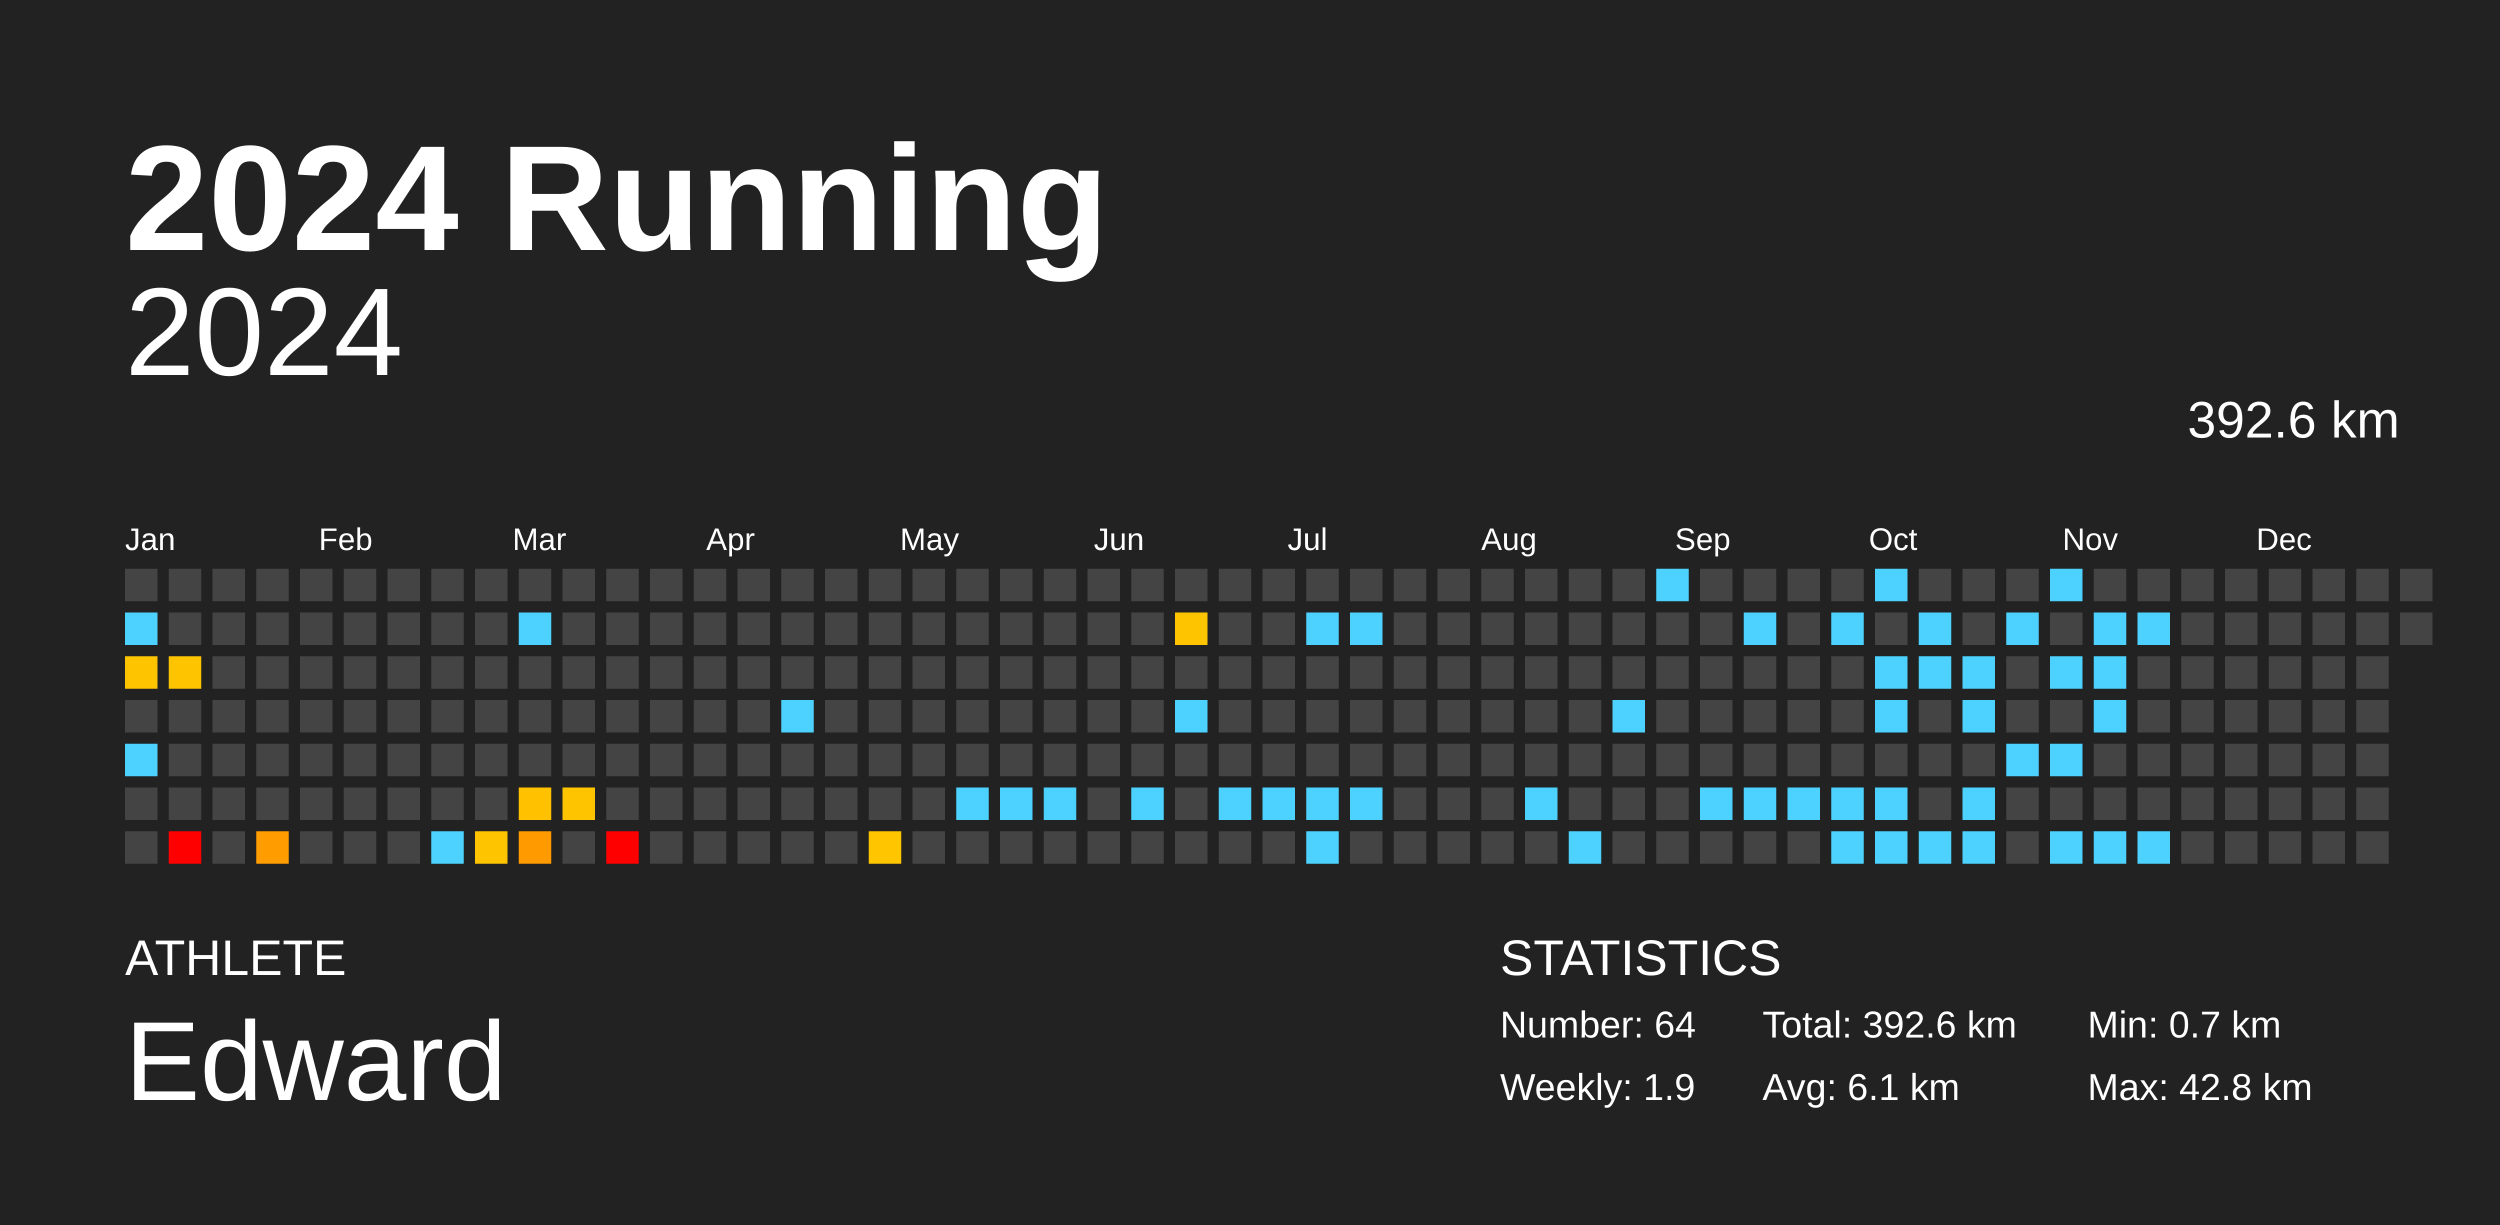
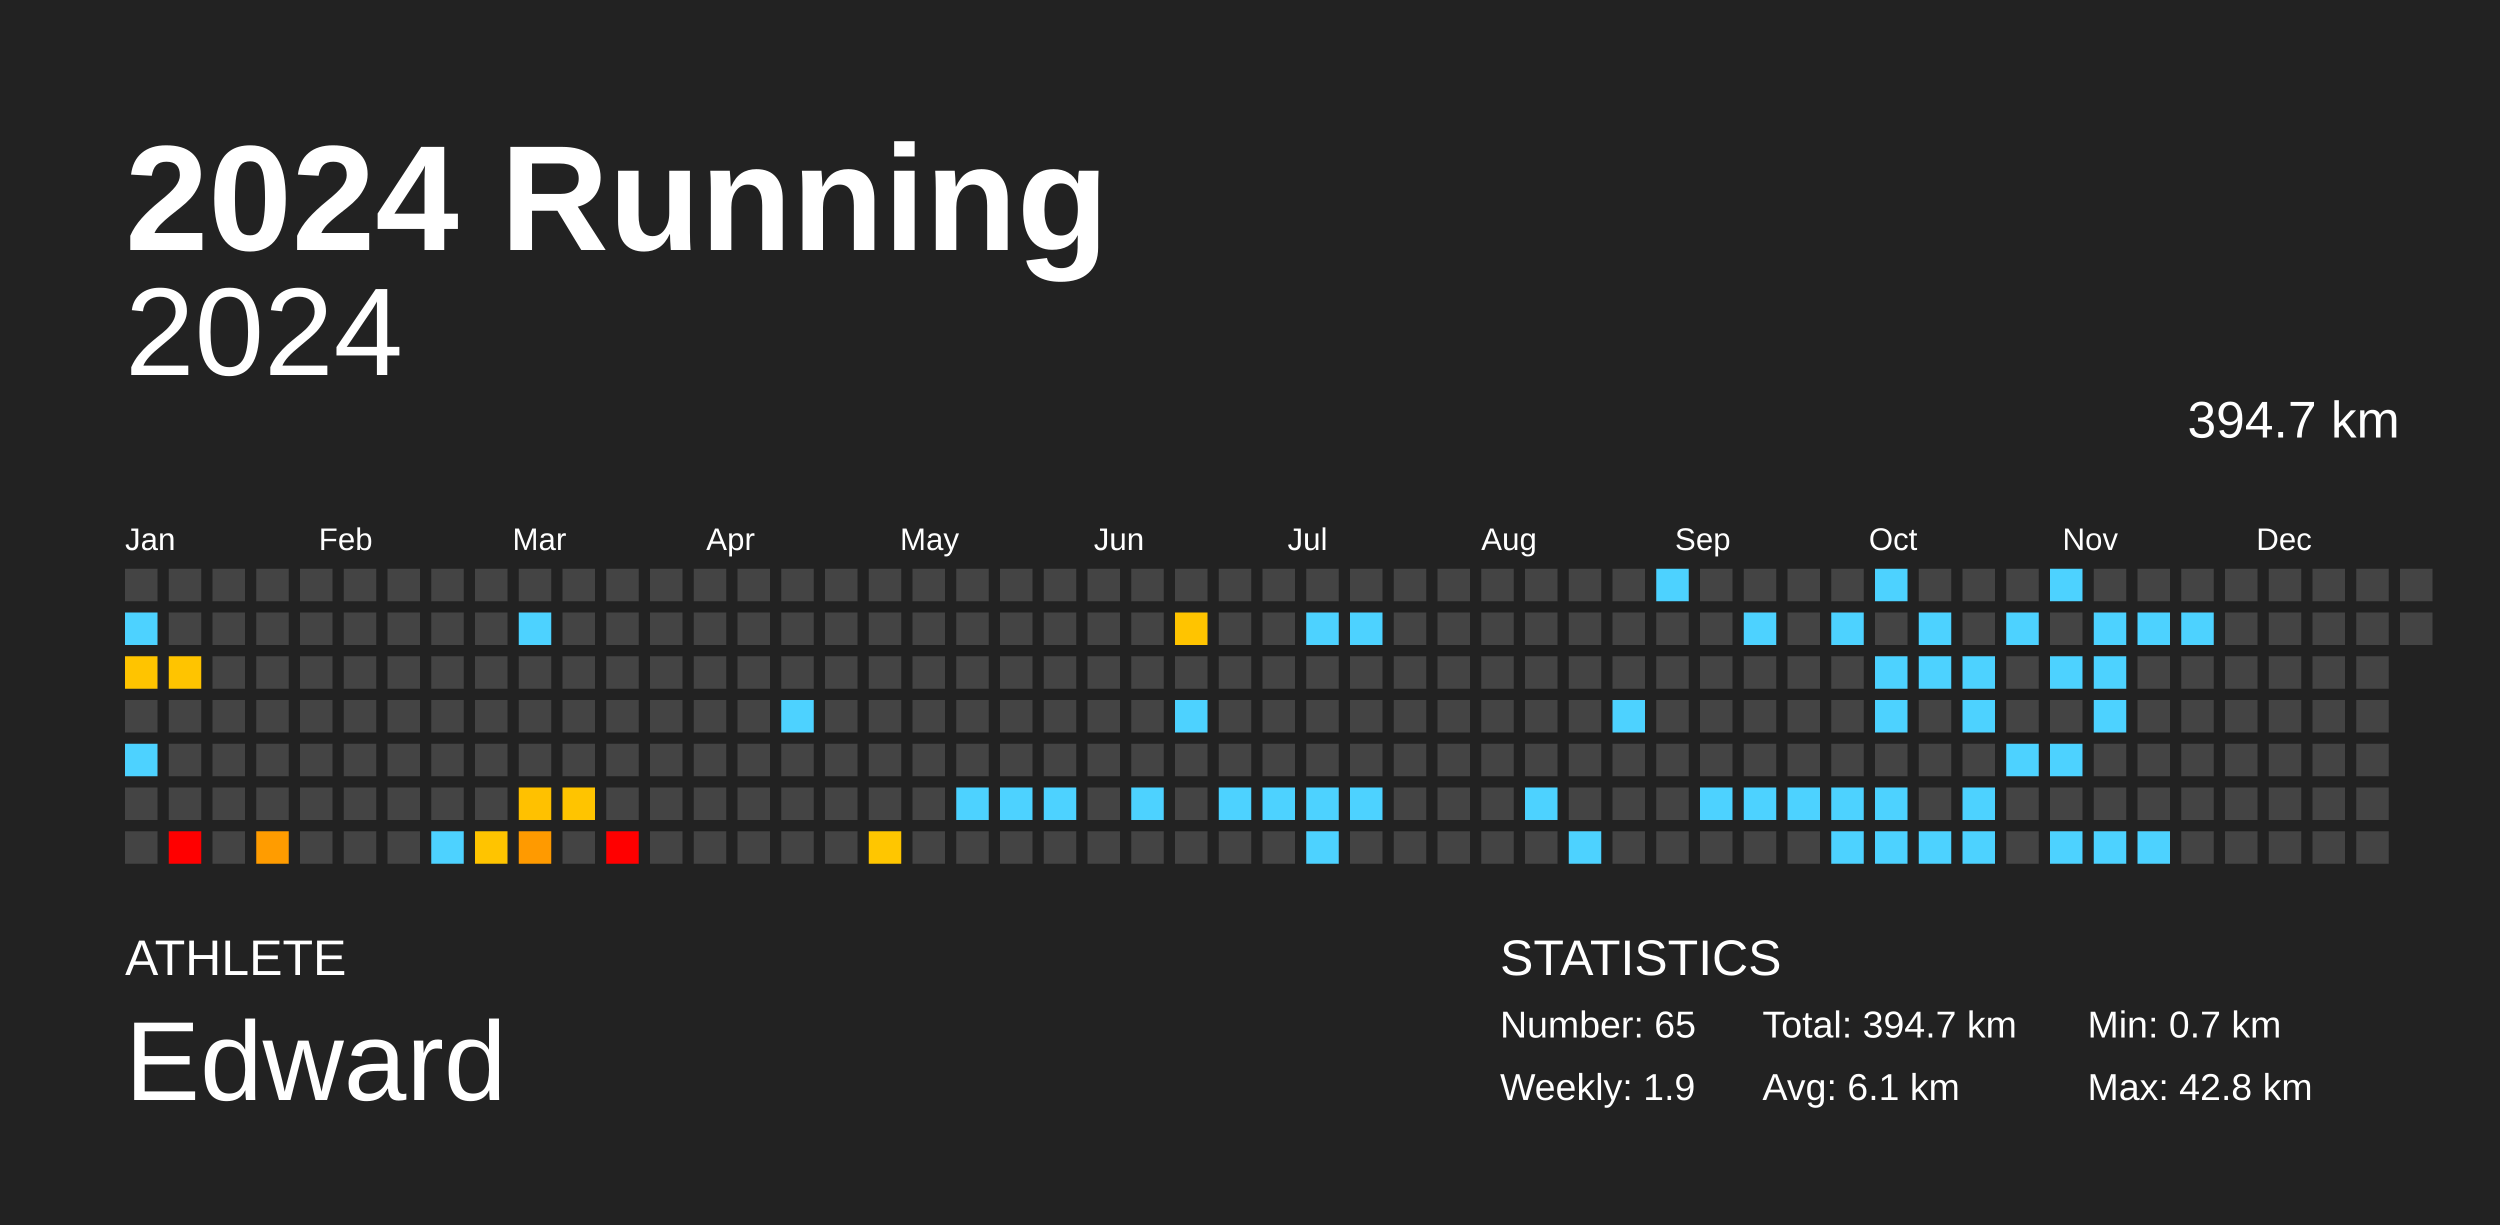
<svg xmlns="http://www.w3.org/2000/svg" baseProfile="full" height="98mm" version="1.1" viewBox="0,0,200,98" width="200mm">
  <defs />
  <rect fill="#222222" height="98" width="200" x="0" y="0" />
  <text fill="#FFFFFF" style="font-size:12px; font-family:Arial; font-weight:bold;" x="10" y="20">2024 Running</text>
  <text fill="#FFFFFF" style="font-size:4px; font-family:Arial" x="10" y="78">ATHLETE</text>
  <text fill="#FFFFFF" style="font-size:9px; font-family:Arial" x="10" y="88">Edward</text>
  <text fill="#FFFFFF" style="font-size:4px; font-family:Arial" x="120" y="78">STATISTICS</text>
-   <text fill="#FFFFFF" style="font-size:3px; font-family:Arial" x="120" y="83">Number: 64</text>
+   <text fill="#FFFFFF" style="font-size:3px; font-family:Arial" x="120" y="83">Number: 65</text>
  <text fill="#FFFFFF" style="font-size:3px; font-family:Arial" x="120" y="88">Weekly: 1.9</text>
-   <text fill="#FFFFFF" style="font-size:3px; font-family:Arial" x="141" y="83">Total: 392.6 km</text>
+   <text fill="#FFFFFF" style="font-size:3px; font-family:Arial" x="141" y="83">Total: 394.7 km</text>
  <text fill="#FFFFFF" style="font-size:3px; font-family:Arial" x="141" y="88">Avg: 6.1 km</text>
  <text fill="#FFFFFF" style="font-size:3px; font-family:Arial" x="167" y="83">Min: 0.7 km</text>
  <text fill="#FFFFFF" style="font-size:3px; font-family:Arial" x="167" y="88">Max: 42.8 km</text>
  <text alignment-baseline="hanging" fill="#FFFFFF" style="font-size:10.0px; font-family:Arial;" x="10" y="30">2024</text>
-   <text alignment-baseline="hanging" fill="#FFFFFF" style="font-size:4.125px; font-family:Arial;" x="175" y="35">392.6 km</text>
+   <text alignment-baseline="hanging" fill="#FFFFFF" style="font-size:4.125px; font-family:Arial;" x="175" y="35">394.7 km</text>
  <text fill="#FFFFFF" style="font-size:2.5px; font-family:Arial" x="10.0" y="44">Jan</text>
  <text fill="#FFFFFF" style="font-size:2.5px; font-family:Arial" x="25.5" y="44">Feb</text>
  <text fill="#FFFFFF" style="font-size:2.5px; font-family:Arial" x="41.0" y="44">Mar</text>
  <text fill="#FFFFFF" style="font-size:2.5px; font-family:Arial" x="56.5" y="44">Apr</text>
  <text fill="#FFFFFF" style="font-size:2.5px; font-family:Arial" x="72.0" y="44">May</text>
  <text fill="#FFFFFF" style="font-size:2.5px; font-family:Arial" x="87.5" y="44">Jun</text>
  <text fill="#FFFFFF" style="font-size:2.5px; font-family:Arial" x="103.0" y="44">Jul</text>
  <text fill="#FFFFFF" style="font-size:2.5px; font-family:Arial" x="118.5" y="44">Aug</text>
  <text fill="#FFFFFF" style="font-size:2.5px; font-family:Arial" x="134.0" y="44">Sep</text>
  <text fill="#FFFFFF" style="font-size:2.5px; font-family:Arial" x="149.5" y="44">Oct</text>
  <text fill="#FFFFFF" style="font-size:2.5px; font-family:Arial" x="165.0" y="44">Nov</text>
  <text fill="#FFFFFF" style="font-size:2.5px; font-family:Arial" x="180.5" y="44">Dec</text>
  <rect fill="#444444" height="2.6" width="2.6" x="10.0" y="45.5" />
  <rect fill="#4dd2ff" height="2.6" width="2.6" x="10.0" y="49.0" />
  <rect fill="#ffc400" height="2.6" width="2.6" x="10.0" y="52.5" />
  <rect fill="#444444" height="2.6" width="2.6" x="10.0" y="56.0" />
  <rect fill="#4dd2ff" height="2.6" width="2.6" x="10.0" y="59.5" />
  <rect fill="#444444" height="2.6" width="2.6" x="10.0" y="63.0" />
  <rect fill="#444444" height="2.6" width="2.6" x="10.0" y="66.5" />
  <rect fill="#444444" height="2.6" width="2.6" x="13.5" y="45.5" />
  <rect fill="#444444" height="2.6" width="2.6" x="13.5" y="49.0" />
  <rect fill="#ffc400" height="2.6" width="2.6" x="13.5" y="52.5" />
  <rect fill="#444444" height="2.6" width="2.6" x="13.5" y="56.0" />
  <rect fill="#444444" height="2.6" width="2.6" x="13.5" y="59.5" />
  <rect fill="#444444" height="2.6" width="2.6" x="13.5" y="63.0" />
  <rect fill="red" height="2.6" width="2.6" x="13.5" y="66.5" />
  <rect fill="#444444" height="2.6" width="2.6" x="17.0" y="45.5" />
  <rect fill="#444444" height="2.6" width="2.6" x="17.0" y="49.0" />
  <rect fill="#444444" height="2.6" width="2.6" x="17.0" y="52.5" />
  <rect fill="#444444" height="2.6" width="2.6" x="17.0" y="56.0" />
  <rect fill="#444444" height="2.6" width="2.6" x="17.0" y="59.5" />
  <rect fill="#444444" height="2.6" width="2.6" x="17.0" y="63.0" />
  <rect fill="#444444" height="2.6" width="2.6" x="17.0" y="66.5" />
  <rect fill="#444444" height="2.6" width="2.6" x="20.5" y="45.5" />
  <rect fill="#444444" height="2.6" width="2.6" x="20.5" y="49.0" />
  <rect fill="#444444" height="2.6" width="2.6" x="20.5" y="52.5" />
  <rect fill="#444444" height="2.6" width="2.6" x="20.5" y="56.0" />
  <rect fill="#444444" height="2.6" width="2.6" x="20.5" y="59.5" />
  <rect fill="#444444" height="2.6" width="2.6" x="20.5" y="63.0" />
  <rect fill="#ff9c00" height="2.6" width="2.6" x="20.5" y="66.5" />
  <rect fill="#444444" height="2.6" width="2.6" x="24.0" y="45.5" />
  <rect fill="#444444" height="2.6" width="2.6" x="24.0" y="49.0" />
  <rect fill="#444444" height="2.6" width="2.6" x="24.0" y="52.5" />
  <rect fill="#444444" height="2.6" width="2.6" x="24.0" y="56.0" />
  <rect fill="#444444" height="2.6" width="2.6" x="24.0" y="59.5" />
  <rect fill="#444444" height="2.6" width="2.6" x="24.0" y="63.0" />
  <rect fill="#444444" height="2.6" width="2.6" x="24.0" y="66.5" />
  <rect fill="#444444" height="2.6" width="2.6" x="27.5" y="45.5" />
  <rect fill="#444444" height="2.6" width="2.6" x="27.5" y="49.0" />
  <rect fill="#444444" height="2.6" width="2.6" x="27.5" y="52.5" />
  <rect fill="#444444" height="2.6" width="2.6" x="27.5" y="56.0" />
  <rect fill="#444444" height="2.6" width="2.6" x="27.5" y="59.5" />
  <rect fill="#444444" height="2.6" width="2.6" x="27.5" y="63.0" />
  <rect fill="#444444" height="2.6" width="2.6" x="27.5" y="66.5" />
  <rect fill="#444444" height="2.6" width="2.6" x="31.0" y="45.5" />
  <rect fill="#444444" height="2.6" width="2.6" x="31.0" y="49.0" />
  <rect fill="#444444" height="2.6" width="2.6" x="31.0" y="52.5" />
  <rect fill="#444444" height="2.6" width="2.6" x="31.0" y="56.0" />
  <rect fill="#444444" height="2.6" width="2.6" x="31.0" y="59.5" />
  <rect fill="#444444" height="2.6" width="2.6" x="31.0" y="63.0" />
  <rect fill="#444444" height="2.6" width="2.6" x="31.0" y="66.5" />
  <rect fill="#444444" height="2.6" width="2.6" x="34.5" y="45.5" />
  <rect fill="#444444" height="2.6" width="2.6" x="34.5" y="49.0" />
  <rect fill="#444444" height="2.6" width="2.6" x="34.5" y="52.5" />
  <rect fill="#444444" height="2.6" width="2.6" x="34.5" y="56.0" />
  <rect fill="#444444" height="2.6" width="2.6" x="34.5" y="59.5" />
  <rect fill="#444444" height="2.6" width="2.6" x="34.5" y="63.0" />
  <rect fill="#4dd2ff" height="2.6" width="2.6" x="34.5" y="66.5" />
  <rect fill="#444444" height="2.6" width="2.6" x="38.0" y="45.5" />
  <rect fill="#444444" height="2.6" width="2.6" x="38.0" y="49.0" />
  <rect fill="#444444" height="2.6" width="2.6" x="38.0" y="52.5" />
  <rect fill="#444444" height="2.6" width="2.6" x="38.0" y="56.0" />
  <rect fill="#444444" height="2.6" width="2.6" x="38.0" y="59.5" />
  <rect fill="#444444" height="2.6" width="2.6" x="38.0" y="63.0" />
  <rect fill="#ffc400" height="2.6" width="2.6" x="38.0" y="66.5" />
  <rect fill="#444444" height="2.6" width="2.6" x="41.5" y="45.5" />
  <rect fill="#4dd2ff" height="2.6" width="2.6" x="41.5" y="49.0" />
  <rect fill="#444444" height="2.6" width="2.6" x="41.5" y="52.5" />
  <rect fill="#444444" height="2.6" width="2.6" x="41.5" y="56.0" />
  <rect fill="#444444" height="2.6" width="2.6" x="41.5" y="59.5" />
  <rect fill="#ffc100" height="2.6" width="2.6" x="41.5" y="63.0" />
  <rect fill="#ff9a00" height="2.6" width="2.6" x="41.5" y="66.5" />
  <rect fill="#444444" height="2.6" width="2.6" x="45.0" y="45.5" />
  <rect fill="#444444" height="2.6" width="2.6" x="45.0" y="49.0" />
  <rect fill="#444444" height="2.6" width="2.6" x="45.0" y="52.5" />
  <rect fill="#444444" height="2.6" width="2.6" x="45.0" y="56.0" />
  <rect fill="#444444" height="2.6" width="2.6" x="45.0" y="59.5" />
  <rect fill="#ffc400" height="2.6" width="2.6" x="45.0" y="63.0" />
  <rect fill="#444444" height="2.6" width="2.6" x="45.0" y="66.5" />
  <rect fill="#444444" height="2.6" width="2.6" x="48.5" y="45.5" />
  <rect fill="#444444" height="2.6" width="2.6" x="48.5" y="49.0" />
  <rect fill="#444444" height="2.6" width="2.6" x="48.5" y="52.5" />
  <rect fill="#444444" height="2.6" width="2.6" x="48.5" y="56.0" />
  <rect fill="#444444" height="2.6" width="2.6" x="48.5" y="59.5" />
  <rect fill="#444444" height="2.6" width="2.6" x="48.5" y="63.0" />
  <rect fill="red" height="2.6" width="2.6" x="48.5" y="66.5" />
  <rect fill="#444444" height="2.6" width="2.6" x="52.0" y="45.5" />
  <rect fill="#444444" height="2.6" width="2.6" x="52.0" y="49.0" />
  <rect fill="#444444" height="2.6" width="2.6" x="52.0" y="52.5" />
  <rect fill="#444444" height="2.6" width="2.6" x="52.0" y="56.0" />
  <rect fill="#444444" height="2.6" width="2.6" x="52.0" y="59.5" />
  <rect fill="#444444" height="2.6" width="2.6" x="52.0" y="63.0" />
  <rect fill="#444444" height="2.6" width="2.6" x="52.0" y="66.5" />
  <rect fill="#444444" height="2.6" width="2.6" x="55.5" y="45.5" />
  <rect fill="#444444" height="2.6" width="2.6" x="55.5" y="49.0" />
  <rect fill="#444444" height="2.6" width="2.6" x="55.5" y="52.5" />
  <rect fill="#444444" height="2.6" width="2.6" x="55.5" y="56.0" />
  <rect fill="#444444" height="2.6" width="2.6" x="55.5" y="59.5" />
  <rect fill="#444444" height="2.6" width="2.6" x="55.5" y="63.0" />
  <rect fill="#444444" height="2.6" width="2.6" x="55.5" y="66.5" />
  <rect fill="#444444" height="2.6" width="2.6" x="59.0" y="45.5" />
  <rect fill="#444444" height="2.6" width="2.6" x="59.0" y="49.0" />
  <rect fill="#444444" height="2.6" width="2.6" x="59.0" y="52.5" />
  <rect fill="#444444" height="2.6" width="2.6" x="59.0" y="56.0" />
  <rect fill="#444444" height="2.6" width="2.6" x="59.0" y="59.5" />
  <rect fill="#444444" height="2.6" width="2.6" x="59.0" y="63.0" />
  <rect fill="#444444" height="2.6" width="2.6" x="59.0" y="66.5" />
  <rect fill="#444444" height="2.6" width="2.6" x="62.5" y="45.5" />
  <rect fill="#444444" height="2.6" width="2.6" x="62.5" y="49.0" />
  <rect fill="#444444" height="2.6" width="2.6" x="62.5" y="52.5" />
  <rect fill="#4dd2ff" height="2.6" width="2.6" x="62.5" y="56.0" />
  <rect fill="#444444" height="2.6" width="2.6" x="62.5" y="59.5" />
  <rect fill="#444444" height="2.6" width="2.6" x="62.5" y="63.0" />
  <rect fill="#444444" height="2.6" width="2.6" x="62.5" y="66.5" />
  <rect fill="#444444" height="2.6" width="2.6" x="66.0" y="45.5" />
  <rect fill="#444444" height="2.6" width="2.6" x="66.0" y="49.0" />
  <rect fill="#444444" height="2.6" width="2.6" x="66.0" y="52.5" />
  <rect fill="#444444" height="2.6" width="2.6" x="66.0" y="56.0" />
  <rect fill="#444444" height="2.6" width="2.6" x="66.0" y="59.5" />
  <rect fill="#444444" height="2.6" width="2.6" x="66.0" y="63.0" />
  <rect fill="#444444" height="2.6" width="2.6" x="66.0" y="66.5" />
  <rect fill="#444444" height="2.6" width="2.6" x="69.5" y="45.5" />
  <rect fill="#444444" height="2.6" width="2.6" x="69.5" y="49.0" />
  <rect fill="#444444" height="2.6" width="2.6" x="69.5" y="52.5" />
  <rect fill="#444444" height="2.6" width="2.6" x="69.5" y="56.0" />
  <rect fill="#444444" height="2.6" width="2.6" x="69.5" y="59.5" />
  <rect fill="#444444" height="2.6" width="2.6" x="69.5" y="63.0" />
  <rect fill="#ffc600" height="2.6" width="2.6" x="69.5" y="66.5" />
  <rect fill="#444444" height="2.6" width="2.6" x="73.0" y="45.5" />
  <rect fill="#444444" height="2.6" width="2.6" x="73.0" y="49.0" />
  <rect fill="#444444" height="2.6" width="2.6" x="73.0" y="52.5" />
  <rect fill="#444444" height="2.6" width="2.6" x="73.0" y="56.0" />
  <rect fill="#444444" height="2.6" width="2.6" x="73.0" y="59.5" />
  <rect fill="#444444" height="2.6" width="2.6" x="73.0" y="63.0" />
  <rect fill="#444444" height="2.6" width="2.6" x="73.0" y="66.5" />
  <rect fill="#444444" height="2.6" width="2.6" x="76.5" y="45.5" />
  <rect fill="#444444" height="2.6" width="2.6" x="76.5" y="49.0" />
  <rect fill="#444444" height="2.6" width="2.6" x="76.5" y="52.5" />
  <rect fill="#444444" height="2.6" width="2.6" x="76.5" y="56.0" />
  <rect fill="#444444" height="2.6" width="2.6" x="76.5" y="59.5" />
  <rect fill="#4dd2ff" height="2.6" width="2.6" x="76.5" y="63.0" />
  <rect fill="#444444" height="2.6" width="2.6" x="76.5" y="66.5" />
  <rect fill="#444444" height="2.6" width="2.6" x="80.0" y="45.5" />
  <rect fill="#444444" height="2.6" width="2.6" x="80.0" y="49.0" />
  <rect fill="#444444" height="2.6" width="2.6" x="80.0" y="52.5" />
  <rect fill="#444444" height="2.6" width="2.6" x="80.0" y="56.0" />
  <rect fill="#444444" height="2.6" width="2.6" x="80.0" y="59.5" />
  <rect fill="#4dd2ff" height="2.6" width="2.6" x="80.0" y="63.0" />
  <rect fill="#444444" height="2.6" width="2.6" x="80.0" y="66.5" />
  <rect fill="#444444" height="2.6" width="2.6" x="83.5" y="45.5" />
  <rect fill="#444444" height="2.6" width="2.6" x="83.5" y="49.0" />
  <rect fill="#444444" height="2.6" width="2.6" x="83.5" y="52.5" />
  <rect fill="#444444" height="2.6" width="2.6" x="83.5" y="56.0" />
  <rect fill="#444444" height="2.6" width="2.6" x="83.5" y="59.5" />
  <rect fill="#4dd2ff" height="2.6" width="2.6" x="83.5" y="63.0" />
  <rect fill="#444444" height="2.6" width="2.6" x="83.5" y="66.5" />
  <rect fill="#444444" height="2.6" width="2.6" x="87.0" y="45.5" />
  <rect fill="#444444" height="2.6" width="2.6" x="87.0" y="49.0" />
  <rect fill="#444444" height="2.6" width="2.6" x="87.0" y="52.5" />
  <rect fill="#444444" height="2.6" width="2.6" x="87.0" y="56.0" />
  <rect fill="#444444" height="2.6" width="2.6" x="87.0" y="59.5" />
  <rect fill="#444444" height="2.6" width="2.6" x="87.0" y="63.0" />
  <rect fill="#444444" height="2.6" width="2.6" x="87.0" y="66.5" />
  <rect fill="#444444" height="2.6" width="2.6" x="90.5" y="45.5" />
  <rect fill="#444444" height="2.6" width="2.6" x="90.5" y="49.0" />
  <rect fill="#444444" height="2.6" width="2.6" x="90.5" y="52.5" />
  <rect fill="#444444" height="2.6" width="2.6" x="90.5" y="56.0" />
  <rect fill="#444444" height="2.6" width="2.6" x="90.5" y="59.5" />
  <rect fill="#4dd2ff" height="2.6" width="2.6" x="90.5" y="63.0" />
  <rect fill="#444444" height="2.6" width="2.6" x="90.5" y="66.5" />
  <rect fill="#444444" height="2.6" width="2.6" x="94.0" y="45.5" />
  <rect fill="#ffc400" height="2.6" width="2.6" x="94.0" y="49.0" />
  <rect fill="#444444" height="2.6" width="2.6" x="94.0" y="52.5" />
  <rect fill="#4dd2ff" height="2.6" width="2.6" x="94.0" y="56.0" />
  <rect fill="#444444" height="2.6" width="2.6" x="94.0" y="59.5" />
  <rect fill="#444444" height="2.6" width="2.6" x="94.0" y="63.0" />
  <rect fill="#444444" height="2.6" width="2.6" x="94.0" y="66.5" />
  <rect fill="#444444" height="2.6" width="2.6" x="97.5" y="45.5" />
  <rect fill="#444444" height="2.6" width="2.6" x="97.5" y="49.0" />
  <rect fill="#444444" height="2.6" width="2.6" x="97.5" y="52.5" />
  <rect fill="#444444" height="2.6" width="2.6" x="97.5" y="56.0" />
  <rect fill="#444444" height="2.6" width="2.6" x="97.5" y="59.5" />
  <rect fill="#4dd2ff" height="2.6" width="2.6" x="97.5" y="63.0" />
  <rect fill="#444444" height="2.6" width="2.6" x="97.5" y="66.5" />
  <rect fill="#444444" height="2.6" width="2.6" x="101.0" y="45.5" />
  <rect fill="#444444" height="2.6" width="2.6" x="101.0" y="49.0" />
  <rect fill="#444444" height="2.6" width="2.6" x="101.0" y="52.5" />
  <rect fill="#444444" height="2.6" width="2.6" x="101.0" y="56.0" />
  <rect fill="#444444" height="2.6" width="2.6" x="101.0" y="59.5" />
  <rect fill="#4dd2ff" height="2.6" width="2.6" x="101.0" y="63.0" />
  <rect fill="#444444" height="2.6" width="2.6" x="101.0" y="66.5" />
  <rect fill="#444444" height="2.6" width="2.6" x="104.5" y="45.5" />
  <rect fill="#4dd2ff" height="2.6" width="2.6" x="104.5" y="49.0" />
  <rect fill="#444444" height="2.6" width="2.6" x="104.5" y="52.5" />
  <rect fill="#444444" height="2.6" width="2.6" x="104.5" y="56.0" />
  <rect fill="#444444" height="2.6" width="2.6" x="104.5" y="59.5" />
  <rect fill="#4dd2ff" height="2.6" width="2.6" x="104.5" y="63.0" />
  <rect fill="#4dd2ff" height="2.6" width="2.6" x="104.5" y="66.5" />
  <rect fill="#444444" height="2.6" width="2.6" x="108.0" y="45.5" />
  <rect fill="#4dd2ff" height="2.6" width="2.6" x="108.0" y="49.0" />
  <rect fill="#444444" height="2.6" width="2.6" x="108.0" y="52.5" />
  <rect fill="#444444" height="2.6" width="2.6" x="108.0" y="56.0" />
  <rect fill="#444444" height="2.6" width="2.6" x="108.0" y="59.5" />
  <rect fill="#4dd2ff" height="2.6" width="2.6" x="108.0" y="63.0" />
  <rect fill="#444444" height="2.6" width="2.6" x="108.0" y="66.5" />
  <rect fill="#444444" height="2.6" width="2.6" x="111.5" y="45.5" />
  <rect fill="#444444" height="2.6" width="2.6" x="111.5" y="49.0" />
  <rect fill="#444444" height="2.6" width="2.6" x="111.5" y="52.5" />
  <rect fill="#444444" height="2.6" width="2.6" x="111.5" y="56.0" />
  <rect fill="#444444" height="2.6" width="2.6" x="111.5" y="59.5" />
  <rect fill="#444444" height="2.6" width="2.6" x="111.5" y="63.0" />
  <rect fill="#444444" height="2.6" width="2.6" x="111.5" y="66.5" />
  <rect fill="#444444" height="2.6" width="2.6" x="115.0" y="45.5" />
  <rect fill="#444444" height="2.6" width="2.6" x="115.0" y="49.0" />
  <rect fill="#444444" height="2.6" width="2.6" x="115.0" y="52.5" />
  <rect fill="#444444" height="2.6" width="2.6" x="115.0" y="56.0" />
  <rect fill="#444444" height="2.6" width="2.6" x="115.0" y="59.5" />
  <rect fill="#444444" height="2.6" width="2.6" x="115.0" y="63.0" />
  <rect fill="#444444" height="2.6" width="2.6" x="115.0" y="66.5" />
  <rect fill="#444444" height="2.6" width="2.6" x="118.5" y="45.5" />
  <rect fill="#444444" height="2.6" width="2.6" x="118.5" y="49.0" />
  <rect fill="#444444" height="2.6" width="2.6" x="118.5" y="52.5" />
  <rect fill="#444444" height="2.6" width="2.6" x="118.5" y="56.0" />
  <rect fill="#444444" height="2.6" width="2.6" x="118.5" y="59.5" />
  <rect fill="#444444" height="2.6" width="2.6" x="118.5" y="63.0" />
  <rect fill="#444444" height="2.6" width="2.6" x="118.5" y="66.5" />
  <rect fill="#444444" height="2.6" width="2.6" x="122.0" y="45.5" />
  <rect fill="#444444" height="2.6" width="2.6" x="122.0" y="49.0" />
  <rect fill="#444444" height="2.6" width="2.6" x="122.0" y="52.5" />
  <rect fill="#444444" height="2.6" width="2.6" x="122.0" y="56.0" />
  <rect fill="#444444" height="2.6" width="2.6" x="122.0" y="59.5" />
  <rect fill="#4dd2ff" height="2.6" width="2.6" x="122.0" y="63.0" />
  <rect fill="#444444" height="2.6" width="2.6" x="122.0" y="66.5" />
  <rect fill="#444444" height="2.6" width="2.6" x="125.5" y="45.5" />
  <rect fill="#444444" height="2.6" width="2.6" x="125.5" y="49.0" />
  <rect fill="#444444" height="2.6" width="2.6" x="125.5" y="52.5" />
  <rect fill="#444444" height="2.6" width="2.6" x="125.5" y="56.0" />
  <rect fill="#444444" height="2.6" width="2.6" x="125.5" y="59.5" />
  <rect fill="#444444" height="2.6" width="2.6" x="125.5" y="63.0" />
  <rect fill="#4dd2ff" height="2.6" width="2.6" x="125.5" y="66.5" />
  <rect fill="#444444" height="2.6" width="2.6" x="129.0" y="45.5" />
  <rect fill="#444444" height="2.6" width="2.6" x="129.0" y="49.0" />
  <rect fill="#444444" height="2.6" width="2.6" x="129.0" y="52.5" />
  <rect fill="#4dd2ff" height="2.6" width="2.6" x="129.0" y="56.0" />
  <rect fill="#444444" height="2.6" width="2.6" x="129.0" y="59.5" />
  <rect fill="#444444" height="2.6" width="2.6" x="129.0" y="63.0" />
  <rect fill="#444444" height="2.6" width="2.6" x="129.0" y="66.5" />
  <rect fill="#4dd2ff" height="2.6" width="2.6" x="132.5" y="45.5" />
  <rect fill="#444444" height="2.6" width="2.6" x="132.5" y="49.0" />
  <rect fill="#444444" height="2.6" width="2.6" x="132.5" y="52.5" />
  <rect fill="#444444" height="2.6" width="2.6" x="132.5" y="56.0" />
  <rect fill="#444444" height="2.6" width="2.6" x="132.5" y="59.5" />
  <rect fill="#444444" height="2.6" width="2.6" x="132.5" y="63.0" />
  <rect fill="#444444" height="2.6" width="2.6" x="132.5" y="66.5" />
  <rect fill="#444444" height="2.6" width="2.6" x="136.0" y="45.5" />
  <rect fill="#444444" height="2.6" width="2.6" x="136.0" y="49.0" />
  <rect fill="#444444" height="2.6" width="2.6" x="136.0" y="52.5" />
  <rect fill="#444444" height="2.6" width="2.6" x="136.0" y="56.0" />
  <rect fill="#444444" height="2.6" width="2.6" x="136.0" y="59.5" />
  <rect fill="#4dd2ff" height="2.6" width="2.6" x="136.0" y="63.0" />
  <rect fill="#444444" height="2.6" width="2.6" x="136.0" y="66.5" />
  <rect fill="#444444" height="2.6" width="2.6" x="139.5" y="45.5" />
  <rect fill="#4dd2ff" height="2.6" width="2.6" x="139.5" y="49.0" />
  <rect fill="#444444" height="2.6" width="2.6" x="139.5" y="52.5" />
  <rect fill="#444444" height="2.6" width="2.6" x="139.5" y="56.0" />
  <rect fill="#444444" height="2.6" width="2.6" x="139.5" y="59.5" />
  <rect fill="#4dd2ff" height="2.6" width="2.6" x="139.5" y="63.0" />
  <rect fill="#444444" height="2.6" width="2.6" x="139.5" y="66.5" />
  <rect fill="#444444" height="2.6" width="2.6" x="143.0" y="45.5" />
  <rect fill="#444444" height="2.6" width="2.6" x="143.0" y="49.0" />
  <rect fill="#444444" height="2.6" width="2.6" x="143.0" y="52.5" />
  <rect fill="#444444" height="2.6" width="2.6" x="143.0" y="56.0" />
  <rect fill="#444444" height="2.6" width="2.6" x="143.0" y="59.5" />
  <rect fill="#4dd2ff" height="2.6" width="2.6" x="143.0" y="63.0" />
  <rect fill="#444444" height="2.6" width="2.6" x="143.0" y="66.5" />
  <rect fill="#444444" height="2.6" width="2.6" x="146.5" y="45.5" />
  <rect fill="#4dd2ff" height="2.6" width="2.6" x="146.5" y="49.0" />
  <rect fill="#444444" height="2.6" width="2.6" x="146.5" y="52.5" />
  <rect fill="#444444" height="2.6" width="2.6" x="146.5" y="56.0" />
  <rect fill="#444444" height="2.6" width="2.6" x="146.5" y="59.5" />
  <rect fill="#4dd2ff" height="2.6" width="2.6" x="146.5" y="63.0" />
  <rect fill="#4dd2ff" height="2.6" width="2.6" x="146.5" y="66.5" />
  <rect fill="#4dd2ff" height="2.6" width="2.6" x="150.0" y="45.5" />
  <rect fill="#444444" height="2.6" width="2.6" x="150.0" y="49.0" />
  <rect fill="#4dd2ff" height="2.6" width="2.6" x="150.0" y="52.5" />
  <rect fill="#4dd2ff" height="2.6" width="2.6" x="150.0" y="56.0" />
  <rect fill="#444444" height="2.6" width="2.6" x="150.0" y="59.5" />
  <rect fill="#4dd2ff" height="2.6" width="2.6" x="150.0" y="63.0" />
  <rect fill="#4dd2ff" height="2.6" width="2.6" x="150.0" y="66.5" />
  <rect fill="#444444" height="2.6" width="2.6" x="153.5" y="45.5" />
  <rect fill="#4dd2ff" height="2.6" width="2.6" x="153.5" y="49.0" />
  <rect fill="#4dd2ff" height="2.6" width="2.6" x="153.5" y="52.5" />
  <rect fill="#444444" height="2.6" width="2.6" x="153.5" y="56.0" />
  <rect fill="#444444" height="2.6" width="2.6" x="153.5" y="59.5" />
  <rect fill="#444444" height="2.6" width="2.6" x="153.5" y="63.0" />
  <rect fill="#4dd2ff" height="2.6" width="2.6" x="153.5" y="66.5" />
  <rect fill="#444444" height="2.6" width="2.6" x="157.0" y="45.5" />
  <rect fill="#444444" height="2.6" width="2.6" x="157.0" y="49.0" />
  <rect fill="#4dd2ff" height="2.6" width="2.6" x="157.0" y="52.5" />
  <rect fill="#4dd2ff" height="2.6" width="2.6" x="157.0" y="56.0" />
  <rect fill="#444444" height="2.6" width="2.6" x="157.0" y="59.5" />
  <rect fill="#4dd2ff" height="2.6" width="2.6" x="157.0" y="63.0" />
  <rect fill="#4dd2ff" height="2.6" width="2.6" x="157.0" y="66.5" />
  <rect fill="#444444" height="2.6" width="2.6" x="160.5" y="45.5" />
  <rect fill="#4dd2ff" height="2.6" width="2.6" x="160.5" y="49.0" />
  <rect fill="#444444" height="2.6" width="2.6" x="160.5" y="52.5" />
  <rect fill="#444444" height="2.6" width="2.6" x="160.5" y="56.0" />
  <rect fill="#4dd2ff" height="2.6" width="2.6" x="160.5" y="59.5" />
  <rect fill="#444444" height="2.6" width="2.6" x="160.5" y="63.0" />
  <rect fill="#444444" height="2.6" width="2.6" x="160.5" y="66.5" />
  <rect fill="#4dd2ff" height="2.6" width="2.6" x="164.0" y="45.5" />
  <rect fill="#444444" height="2.6" width="2.6" x="164.0" y="49.0" />
  <rect fill="#4dd2ff" height="2.6" width="2.6" x="164.0" y="52.5" />
  <rect fill="#444444" height="2.6" width="2.6" x="164.0" y="56.0" />
  <rect fill="#4dd2ff" height="2.6" width="2.6" x="164.0" y="59.5" />
  <rect fill="#444444" height="2.6" width="2.6" x="164.0" y="63.0" />
  <rect fill="#4dd2ff" height="2.6" width="2.6" x="164.0" y="66.5" />
  <rect fill="#444444" height="2.6" width="2.6" x="167.5" y="45.5" />
  <rect fill="#4dd2ff" height="2.6" width="2.6" x="167.5" y="49.0" />
  <rect fill="#4dd2ff" height="2.6" width="2.6" x="167.5" y="52.5" />
  <rect fill="#4dd2ff" height="2.6" width="2.6" x="167.5" y="56.0" />
  <rect fill="#444444" height="2.6" width="2.6" x="167.5" y="59.5" />
  <rect fill="#444444" height="2.6" width="2.6" x="167.5" y="63.0" />
  <rect fill="#4dd2ff" height="2.6" width="2.6" x="167.5" y="66.5" />
  <rect fill="#444444" height="2.6" width="2.6" x="171.0" y="45.5" />
  <rect fill="#4dd2ff" height="2.6" width="2.6" x="171.0" y="49.0" />
  <rect fill="#444444" height="2.6" width="2.6" x="171.0" y="52.5" />
  <rect fill="#444444" height="2.6" width="2.6" x="171.0" y="56.0" />
  <rect fill="#444444" height="2.6" width="2.6" x="171.0" y="59.5" />
  <rect fill="#444444" height="2.6" width="2.6" x="171.0" y="63.0" />
  <rect fill="#4dd2ff" height="2.6" width="2.6" x="171.0" y="66.5" />
  <rect fill="#444444" height="2.6" width="2.6" x="174.5" y="45.5" />
-   <rect fill="#444444" height="2.6" width="2.6" x="174.5" y="49.0" />
+   <rect fill="#4dd2ff" height="2.6" width="2.6" x="174.5" y="49.0" />
  <rect fill="#444444" height="2.6" width="2.6" x="174.5" y="52.5" />
  <rect fill="#444444" height="2.6" width="2.6" x="174.5" y="56.0" />
  <rect fill="#444444" height="2.6" width="2.6" x="174.5" y="59.5" />
  <rect fill="#444444" height="2.6" width="2.6" x="174.5" y="63.0" />
  <rect fill="#444444" height="2.6" width="2.6" x="174.5" y="66.5" />
  <rect fill="#444444" height="2.6" width="2.6" x="178.0" y="45.5" />
  <rect fill="#444444" height="2.6" width="2.6" x="178.0" y="49.0" />
  <rect fill="#444444" height="2.6" width="2.6" x="178.0" y="52.5" />
  <rect fill="#444444" height="2.6" width="2.6" x="178.0" y="56.0" />
  <rect fill="#444444" height="2.6" width="2.6" x="178.0" y="59.5" />
  <rect fill="#444444" height="2.6" width="2.6" x="178.0" y="63.0" />
  <rect fill="#444444" height="2.6" width="2.6" x="178.0" y="66.5" />
  <rect fill="#444444" height="2.6" width="2.6" x="181.5" y="45.5" />
  <rect fill="#444444" height="2.6" width="2.6" x="181.5" y="49.0" />
  <rect fill="#444444" height="2.6" width="2.6" x="181.5" y="52.5" />
  <rect fill="#444444" height="2.6" width="2.6" x="181.5" y="56.0" />
  <rect fill="#444444" height="2.6" width="2.6" x="181.5" y="59.5" />
  <rect fill="#444444" height="2.6" width="2.6" x="181.5" y="63.0" />
  <rect fill="#444444" height="2.6" width="2.6" x="181.5" y="66.5" />
  <rect fill="#444444" height="2.6" width="2.6" x="185.0" y="45.5" />
  <rect fill="#444444" height="2.6" width="2.6" x="185.0" y="49.0" />
  <rect fill="#444444" height="2.6" width="2.6" x="185.0" y="52.5" />
  <rect fill="#444444" height="2.6" width="2.6" x="185.0" y="56.0" />
  <rect fill="#444444" height="2.6" width="2.6" x="185.0" y="59.5" />
  <rect fill="#444444" height="2.6" width="2.6" x="185.0" y="63.0" />
  <rect fill="#444444" height="2.6" width="2.6" x="185.0" y="66.5" />
  <rect fill="#444444" height="2.6" width="2.6" x="188.5" y="45.5" />
  <rect fill="#444444" height="2.6" width="2.6" x="188.5" y="49.0" />
  <rect fill="#444444" height="2.6" width="2.6" x="188.5" y="52.5" />
  <rect fill="#444444" height="2.6" width="2.6" x="188.5" y="56.0" />
  <rect fill="#444444" height="2.6" width="2.6" x="188.5" y="59.5" />
  <rect fill="#444444" height="2.6" width="2.6" x="188.5" y="63.0" />
  <rect fill="#444444" height="2.6" width="2.6" x="188.5" y="66.5" />
  <rect fill="#444444" height="2.6" width="2.6" x="192.0" y="45.5" />
  <rect fill="#444444" height="2.6" width="2.6" x="192.0" y="49.0" />
</svg>
